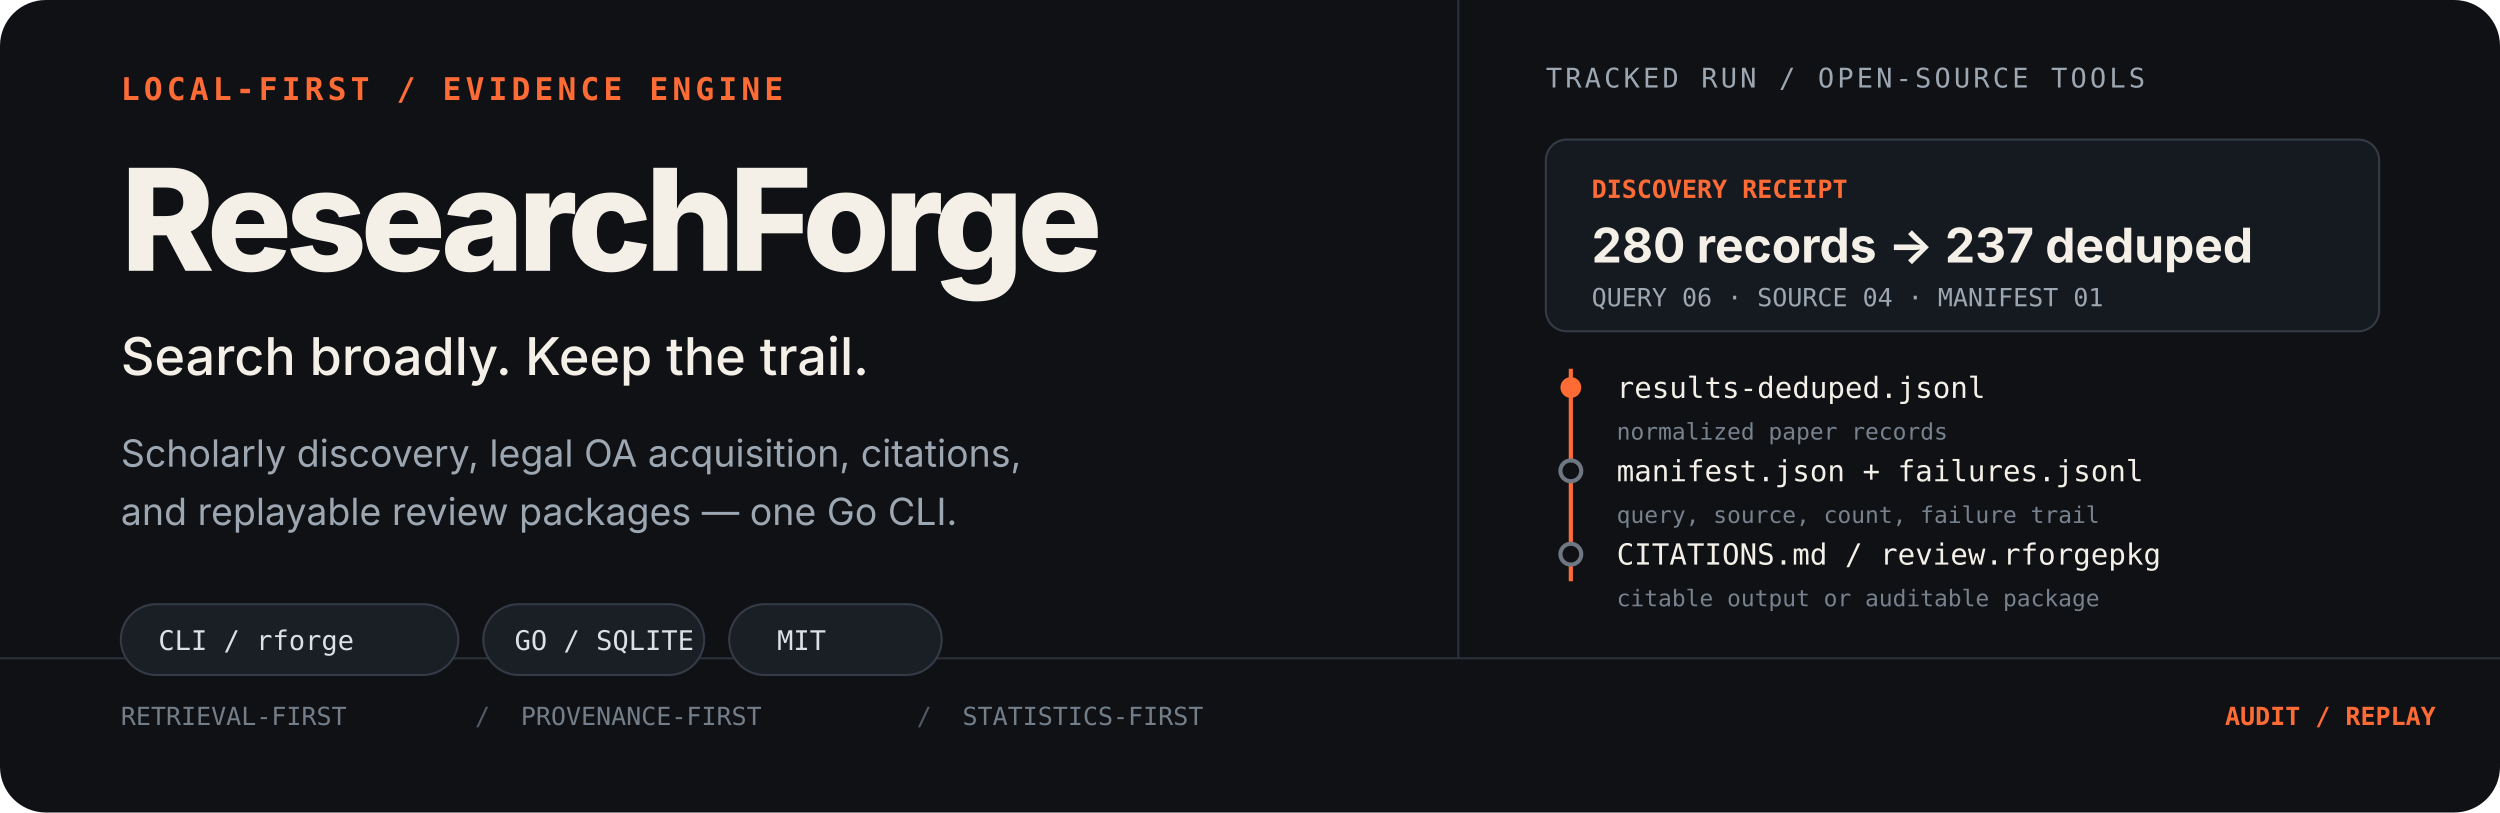
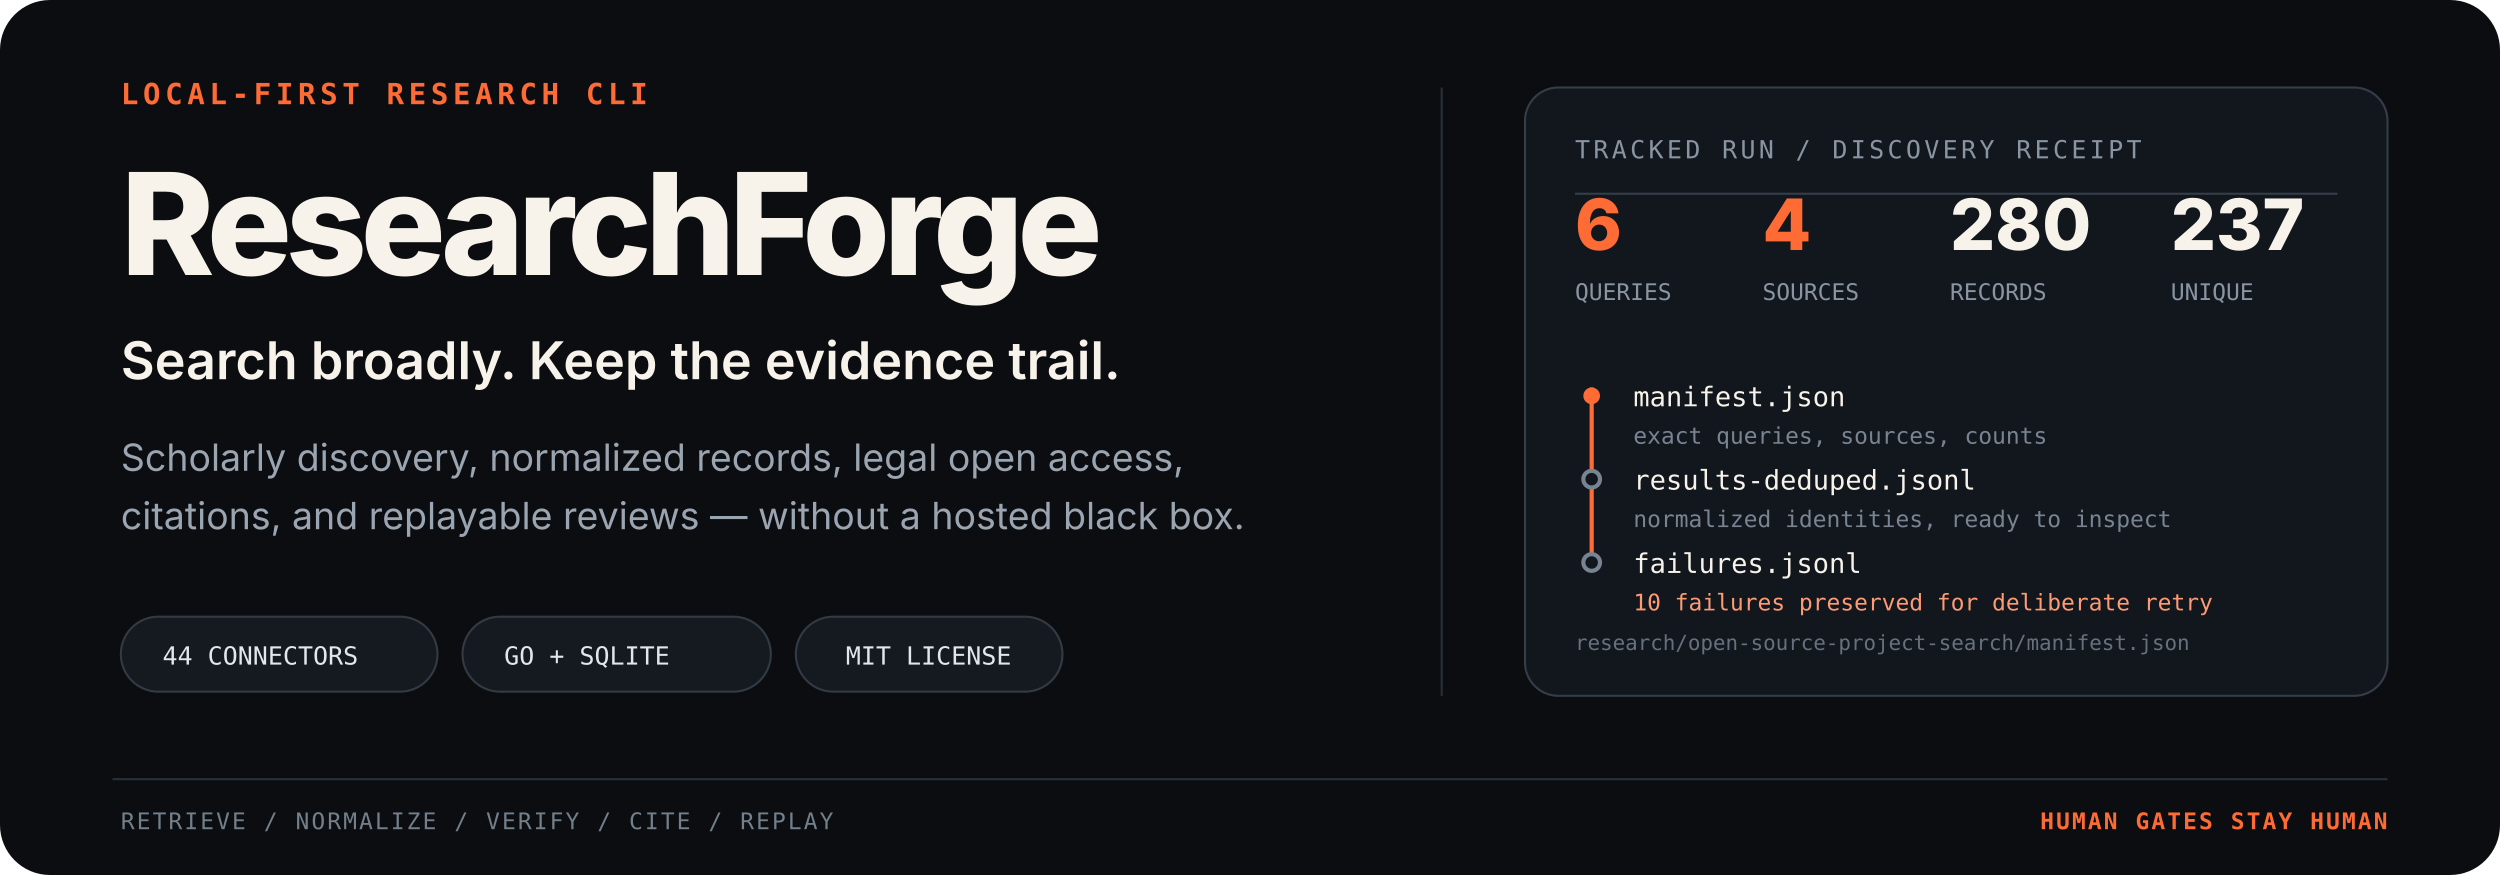
- <svg xmlns="http://www.w3.org/2000/svg" width="1200" height="390" viewBox="0 0 1200 390" role="img" aria-labelledby="title desc">
-   <rect width="1200" height="390" rx="22" fill="#0F1115" />
-   <path d="M0 316H1200" stroke="#2B313A" />
-   <path d="M700 0V316" stroke="#2B313A" />
-   <g transform="translate(58 48)">
-     <text x="0" y="0" fill="#FF6B35" font-family="ui-monospace, SFMono-Regular, Menlo, monospace" font-size="15" font-weight="700" letter-spacing="2">LOCAL-FIRST / EVIDENCE ENGINE</text>
-     <text x="0" y="82" fill="#F4F0E8" font-family="-apple-system, BlinkMacSystemFont, Segoe UI, sans-serif" font-size="68" font-weight="760" letter-spacing="-3">ResearchForge</text>
-     <text x="0" y="132" fill="#F4F0E8" font-family="-apple-system, BlinkMacSystemFont, Segoe UI, sans-serif" font-size="25" font-weight="520">Search broadly. Keep the trail.</text>
-     <text x="0" y="176" fill="#9DA7B2" font-family="-apple-system, BlinkMacSystemFont, Segoe UI, sans-serif" font-size="18">Scholarly discovery, legal OA acquisition, citations,</text>
-     <text x="0" y="204" fill="#9DA7B2" font-family="-apple-system, BlinkMacSystemFont, Segoe UI, sans-serif" font-size="18">and replayable review packages — one Go CLI.</text>
-     <g transform="translate(0 242)">
-       <rect width="162" height="34" rx="17" fill="#1A1F26" stroke="#343B46" />
-       <text x="18" y="22" fill="#DCE1E6" font-family="ui-monospace, SFMono-Regular, Menlo, monospace" font-size="13">CLI / rforge</text>
-       <rect x="174" width="106" height="34" rx="17" fill="#1A1F26" stroke="#343B46" />
-       <text x="189" y="22" fill="#DCE1E6" font-family="ui-monospace, SFMono-Regular, Menlo, monospace" font-size="13">GO / SQLITE</text>
-       <rect x="292" width="102" height="34" rx="17" fill="#1A1F26" stroke="#343B46" />
-       <text x="315" y="22" fill="#DCE1E6" font-family="ui-monospace, SFMono-Regular, Menlo, monospace" font-size="13">MIT</text>
+ <svg xmlns="http://www.w3.org/2000/svg" width="1200" height="420" viewBox="0 0 1200 420" role="img" aria-labelledby="title desc">
+   <rect width="1200" height="420" rx="24" fill="#0B0D10" />
+   <path d="M54 374H1146" stroke="#293039" />
+   <path d="M692 42V334" stroke="#293039" />
+   <g id="identity" transform="translate(58 50)">
+     <text x="0" y="0" fill="#FF6B35" font-family="ui-monospace, SFMono-Regular, Menlo, monospace" font-size="14" font-weight="700" letter-spacing="2.2">LOCAL-FIRST RESEARCH CLI</text>
+     <text x="0" y="82" fill="#F7F3EA" font-family="-apple-system, BlinkMacSystemFont, Segoe UI, sans-serif" font-size="68" font-weight="760" letter-spacing="-3">ResearchForge</text>
+     <text x="0" y="132" fill="#F7F3EA" font-family="-apple-system, BlinkMacSystemFont, Segoe UI, sans-serif" font-size="25" font-weight="600">Search broadly. Keep the evidence trail.</text>
+     <text x="0" y="176" fill="#9AA5B1" font-family="-apple-system, BlinkMacSystemFont, Segoe UI, sans-serif" font-size="18">Scholarly discovery, normalized records, legal open access,</text>
+     <text x="0" y="204" fill="#9AA5B1" font-family="-apple-system, BlinkMacSystemFont, Segoe UI, sans-serif" font-size="18">citations, and replayable reviews — without a hosted black box.</text>
+     <g transform="translate(0 246)">
+       <rect width="152" height="36" rx="18" fill="#151A20" stroke="#323A44" />
+       <text x="20" y="23" fill="#E3E7EB" font-family="ui-monospace, SFMono-Regular, Menlo, monospace" font-size="12">44 CONNECTORS</text>
+       <rect x="164" width="148" height="36" rx="18" fill="#151A20" stroke="#323A44" />
+       <text x="184" y="23" fill="#E3E7EB" font-family="ui-monospace, SFMono-Regular, Menlo, monospace" font-size="12">GO + SQLITE</text>
+       <rect x="324" width="128" height="36" rx="18" fill="#151A20" stroke="#323A44" />
+       <text x="348" y="23" fill="#E3E7EB" font-family="ui-monospace, SFMono-Regular, Menlo, monospace" font-size="12">MIT LICENSE</text>
    </g>
  </g>
-   <g transform="translate(742 42)">
-     <text x="0" y="0" fill="#9DA7B2" font-family="ui-monospace, SFMono-Regular, Menlo, monospace" font-size="13" letter-spacing="1.5">TRACKED RUN / OPEN-SOURCE TOOLS</text>
-     <g transform="translate(0 25)">
-       <rect width="400" height="92" rx="10" fill="#151A20" stroke="#343B46" />
-       <text x="22" y="28" fill="#FF6B35" font-family="ui-monospace, SFMono-Regular, Menlo, monospace" font-size="12" font-weight="700">DISCOVERY RECEIPT</text>
-       <text x="22" y="59" fill="#F4F0E8" font-family="-apple-system, BlinkMacSystemFont, Segoe UI, sans-serif" font-size="23" font-weight="700">280 records → 237 deduped</text>
-       <text x="22" y="80" fill="#9DA7B2" font-family="ui-monospace, SFMono-Regular, Menlo, monospace" font-size="12">QUERY 06  ·  SOURCE 04  ·  MANIFEST 01</text>
+   <g id="receipt" transform="translate(732 42)">
+     <rect width="414" height="292" rx="16" fill="#12171D" stroke="#343D48" />
+     <text x="24" y="34" fill="#8995A2" font-family="ui-monospace, SFMono-Regular, Menlo, monospace" font-size="12" letter-spacing="1.6">TRACKED RUN / DISCOVERY RECEIPT</text>
+     <path d="M24 51H390" stroke="#343D48" />
+     <g transform="translate(24 78)">
+       <text x="0" y="0" fill="#FF6B35" font-family="-apple-system, BlinkMacSystemFont, Segoe UI, sans-serif" font-size="34" font-weight="760">6</text>
+       <text x="0" y="24" fill="#8995A2" font-family="ui-monospace, SFMono-Regular, Menlo, monospace" font-size="11">QUERIES</text>
+       <text x="90" y="0" fill="#FF6B35" font-family="-apple-system, BlinkMacSystemFont, Segoe UI, sans-serif" font-size="34" font-weight="760">4</text>
+       <text x="90" y="24" fill="#8995A2" font-family="ui-monospace, SFMono-Regular, Menlo, monospace" font-size="11">SOURCES</text>
+       <text x="180" y="0" fill="#F7F3EA" font-family="-apple-system, BlinkMacSystemFont, Segoe UI, sans-serif" font-size="34" font-weight="760">280</text>
+       <text x="180" y="24" fill="#8995A2" font-family="ui-monospace, SFMono-Regular, Menlo, monospace" font-size="11">RECORDS</text>
+       <text x="286" y="0" fill="#F7F3EA" font-family="-apple-system, BlinkMacSystemFont, Segoe UI, sans-serif" font-size="34" font-weight="760">237</text>
+       <text x="286" y="24" fill="#8995A2" font-family="ui-monospace, SFMono-Regular, Menlo, monospace" font-size="11">UNIQUE</text>
    </g>
-     <g transform="translate(0 135)">
-       <path d="M12 0V102" stroke="#FF6B35" stroke-width="2" />
-       <circle cx="12" cy="9" r="5" fill="#FF6B35" />
-       <circle cx="12" cy="49" r="5" fill="#0F1115" stroke="#6E7782" stroke-width="2" />
-       <circle cx="12" cy="89" r="5" fill="#0F1115" stroke="#6E7782" stroke-width="2" />
-       <text x="34" y="14" fill="#F4F0E8" font-family="ui-monospace, SFMono-Regular, Menlo, monospace" font-size="14">results-deduped.jsonl</text>
-       <text x="34" y="34" fill="#78828E" font-family="ui-monospace, SFMono-Regular, Menlo, monospace" font-size="11">normalized paper records</text>
-       <text x="34" y="54" fill="#F4F0E8" font-family="ui-monospace, SFMono-Regular, Menlo, monospace" font-size="14">manifest.json + failures.jsonl</text>
-       <text x="34" y="74" fill="#78828E" font-family="ui-monospace, SFMono-Regular, Menlo, monospace" font-size="11">query, source, count, failure trail</text>
-       <text x="34" y="94" fill="#F4F0E8" font-family="ui-monospace, SFMono-Regular, Menlo, monospace" font-size="14">CITATIONS.md / review.rforgepkg</text>
-       <text x="34" y="114" fill="#78828E" font-family="ui-monospace, SFMono-Regular, Menlo, monospace" font-size="11">citable output or auditable package</text>
+     <g transform="translate(24 144)">
+       <path d="M8 0V84" stroke="#FF6B35" stroke-width="2" />
+       <circle cx="8" cy="4" r="4" fill="#FF6B35" />
+       <circle cx="8" cy="44" r="4" fill="#12171D" stroke="#788491" stroke-width="2" />
+       <circle cx="8" cy="84" r="4" fill="#12171D" stroke="#788491" stroke-width="2" />
+       <text x="28" y="9" fill="#F7F3EA" font-family="ui-monospace, SFMono-Regular, Menlo, monospace" font-size="13">manifest.json</text>
+       <text x="28" y="27" fill="#788491" font-family="ui-monospace, SFMono-Regular, Menlo, monospace" font-size="11">exact queries, sources, counts</text>
+       <text x="28" y="49" fill="#F7F3EA" font-family="ui-monospace, SFMono-Regular, Menlo, monospace" font-size="13">results-deduped.jsonl</text>
+       <text x="28" y="67" fill="#788491" font-family="ui-monospace, SFMono-Regular, Menlo, monospace" font-size="11">normalized identities, ready to inspect</text>
+       <text x="28" y="89" fill="#F7F3EA" font-family="ui-monospace, SFMono-Regular, Menlo, monospace" font-size="13">failures.jsonl</text>
+       <text x="28" y="107" fill="#FF9A73" font-family="ui-monospace, SFMono-Regular, Menlo, monospace" font-size="11">10 failures preserved for deliberate retry</text>
    </g>
+     <text x="24" y="270" fill="#66717D" font-family="ui-monospace, SFMono-Regular, Menlo, monospace" font-size="10">research/open-source-project-search/manifest.json</text>
  </g>
-   <g transform="translate(58 348)">
-     <text x="0" y="0" fill="#737E89" font-family="ui-monospace, SFMono-Regular, Menlo, monospace" font-size="12">RETRIEVAL-FIRST</text>
-     <text x="170" y="0" fill="#505964" font-family="ui-monospace, SFMono-Regular, Menlo, monospace" font-size="12">/</text>
-     <text x="192" y="0" fill="#737E89" font-family="ui-monospace, SFMono-Regular, Menlo, monospace" font-size="12">PROVENANCE-FIRST</text>
-     <text x="382" y="0" fill="#505964" font-family="ui-monospace, SFMono-Regular, Menlo, monospace" font-size="12">/</text>
-     <text x="404" y="0" fill="#737E89" font-family="ui-monospace, SFMono-Regular, Menlo, monospace" font-size="12">STATISTICS-FIRST</text>
-     <text x="1010" y="0" fill="#FF6B35" font-family="ui-monospace, SFMono-Regular, Menlo, monospace" font-size="12" font-weight="700">AUDIT / REPLAY</text>
+   <g id="footer" transform="translate(58 398)">
+     <text x="0" y="0" fill="#73808C" font-family="ui-monospace, SFMono-Regular, Menlo, monospace" font-size="11" letter-spacing="1">RETRIEVE / NORMALIZE / VERIFY / CITE / REPLAY</text>
+     <text x="1088" y="0" text-anchor="end" fill="#FF6B35" font-family="ui-monospace, SFMono-Regular, Menlo, monospace" font-size="11" font-weight="700" letter-spacing="1">HUMAN GATES STAY HUMAN</text>
  </g>
</svg>
